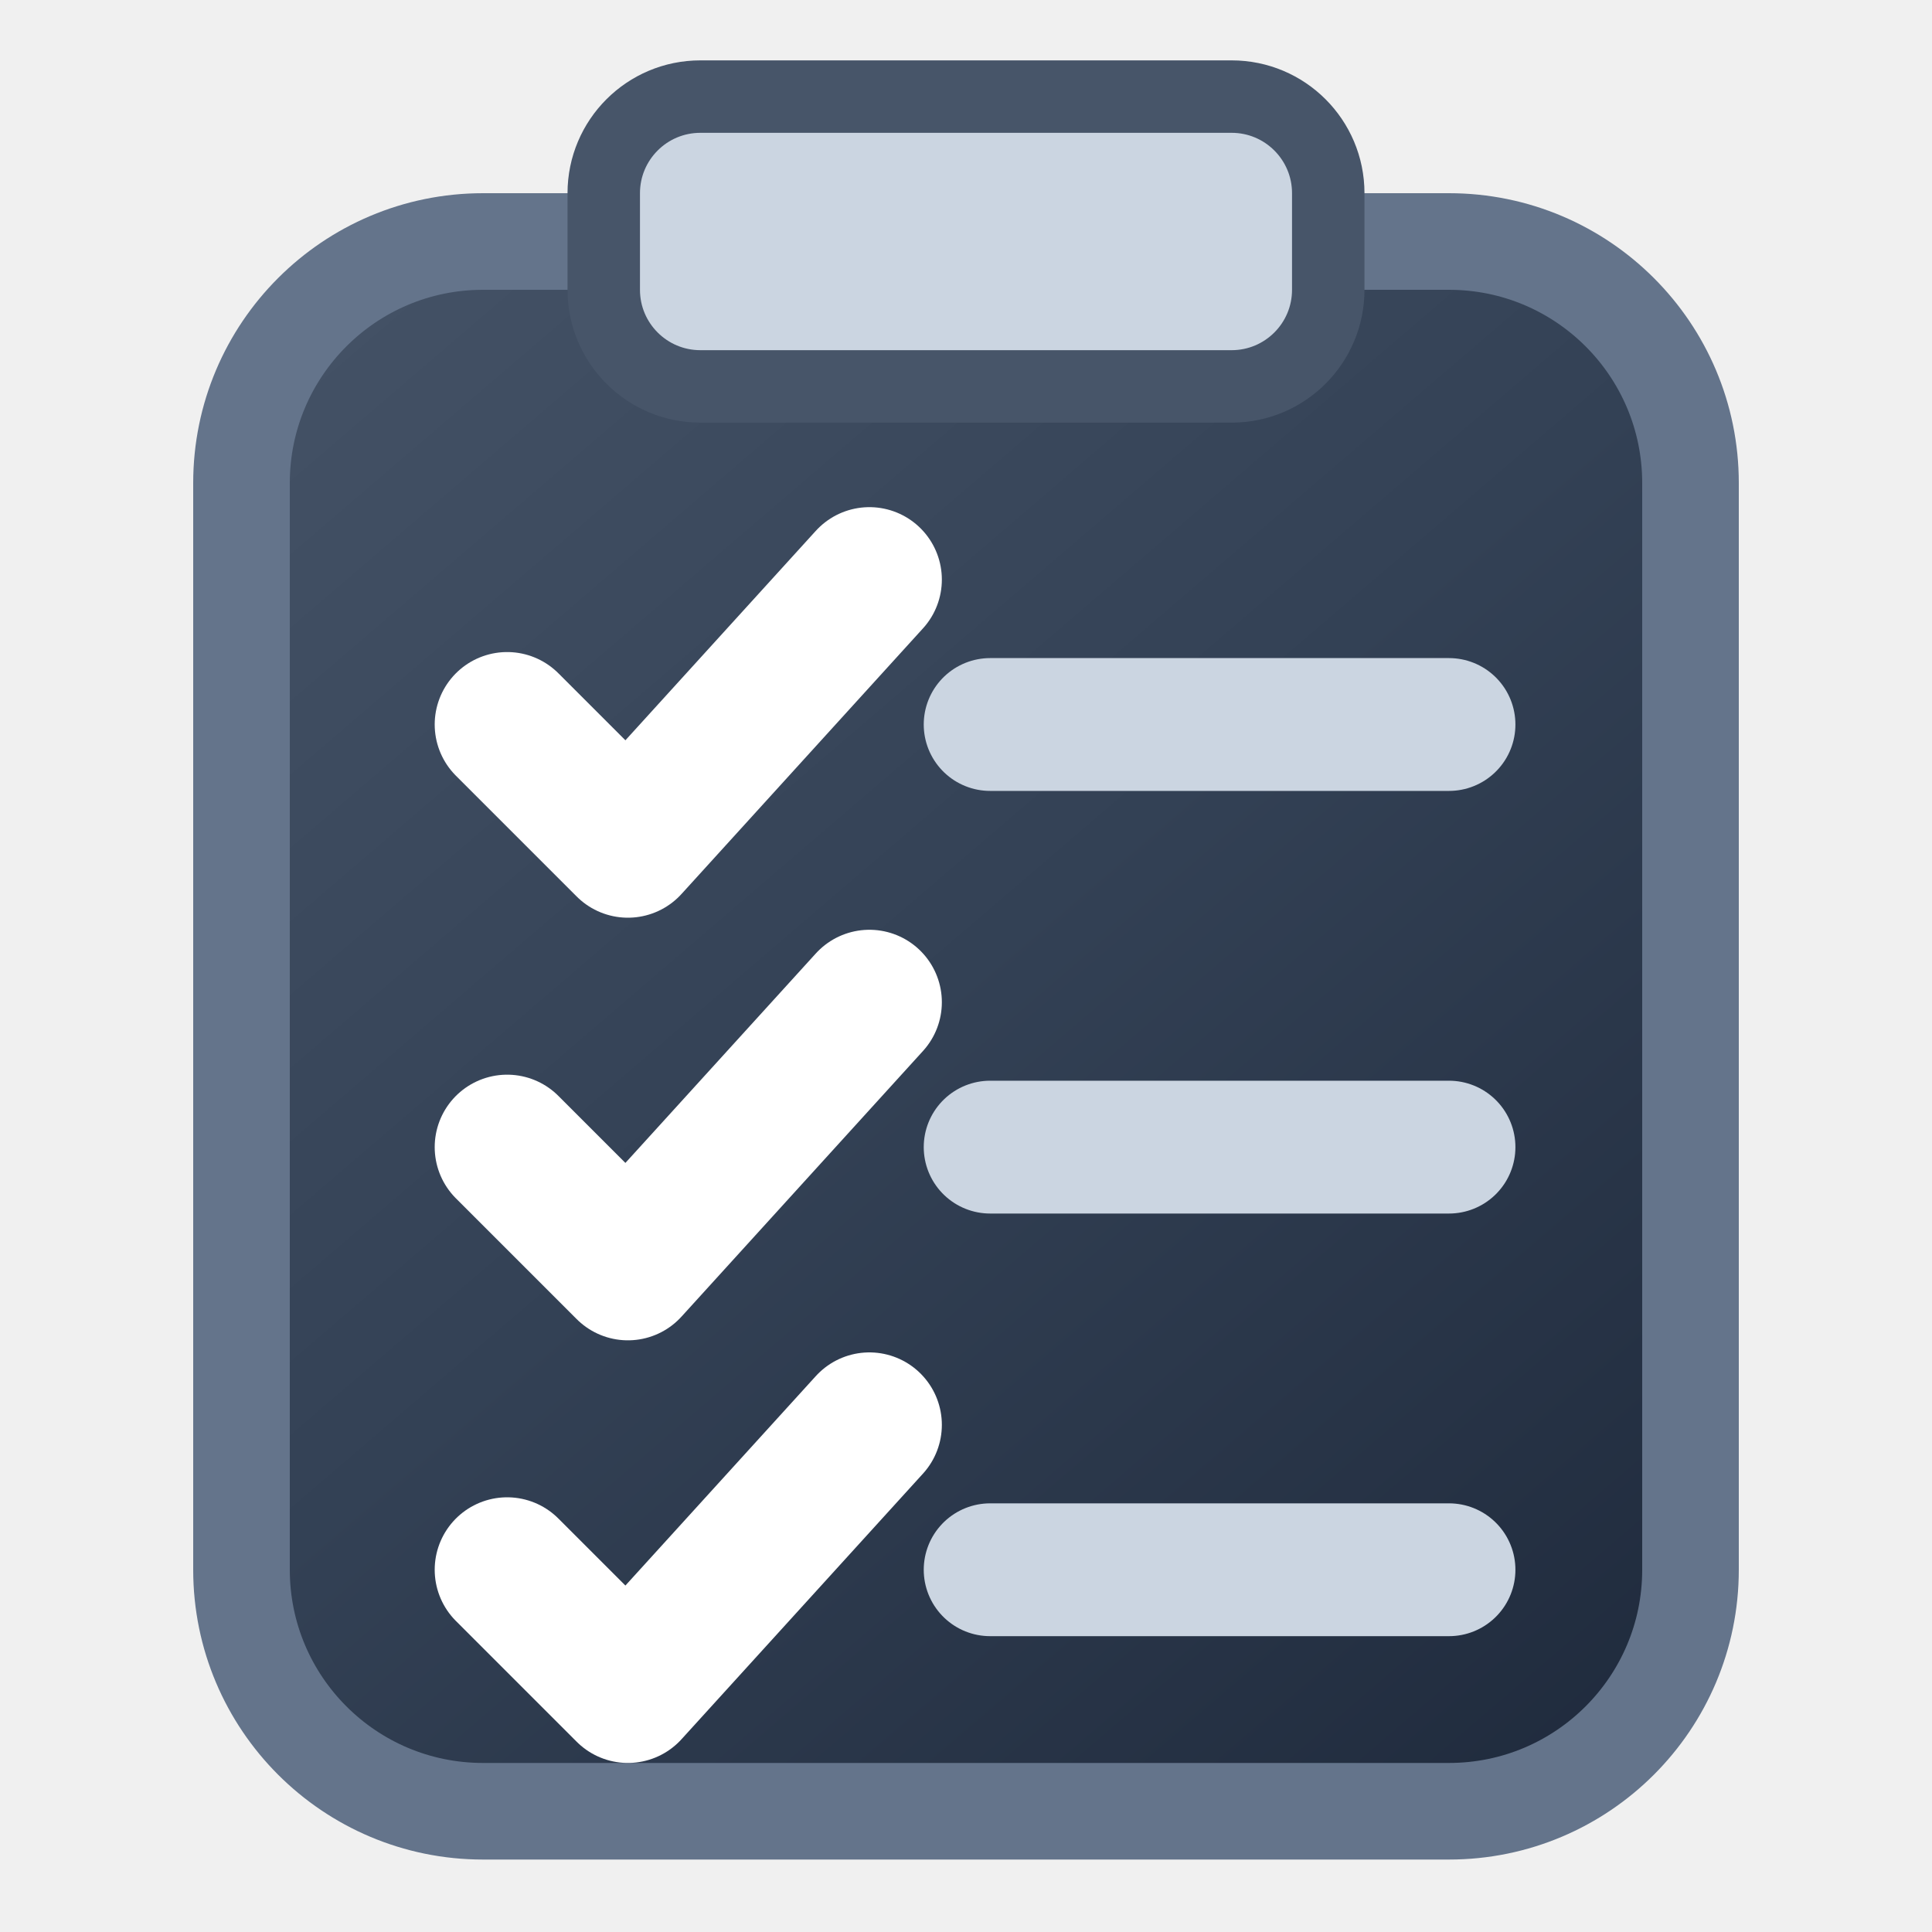
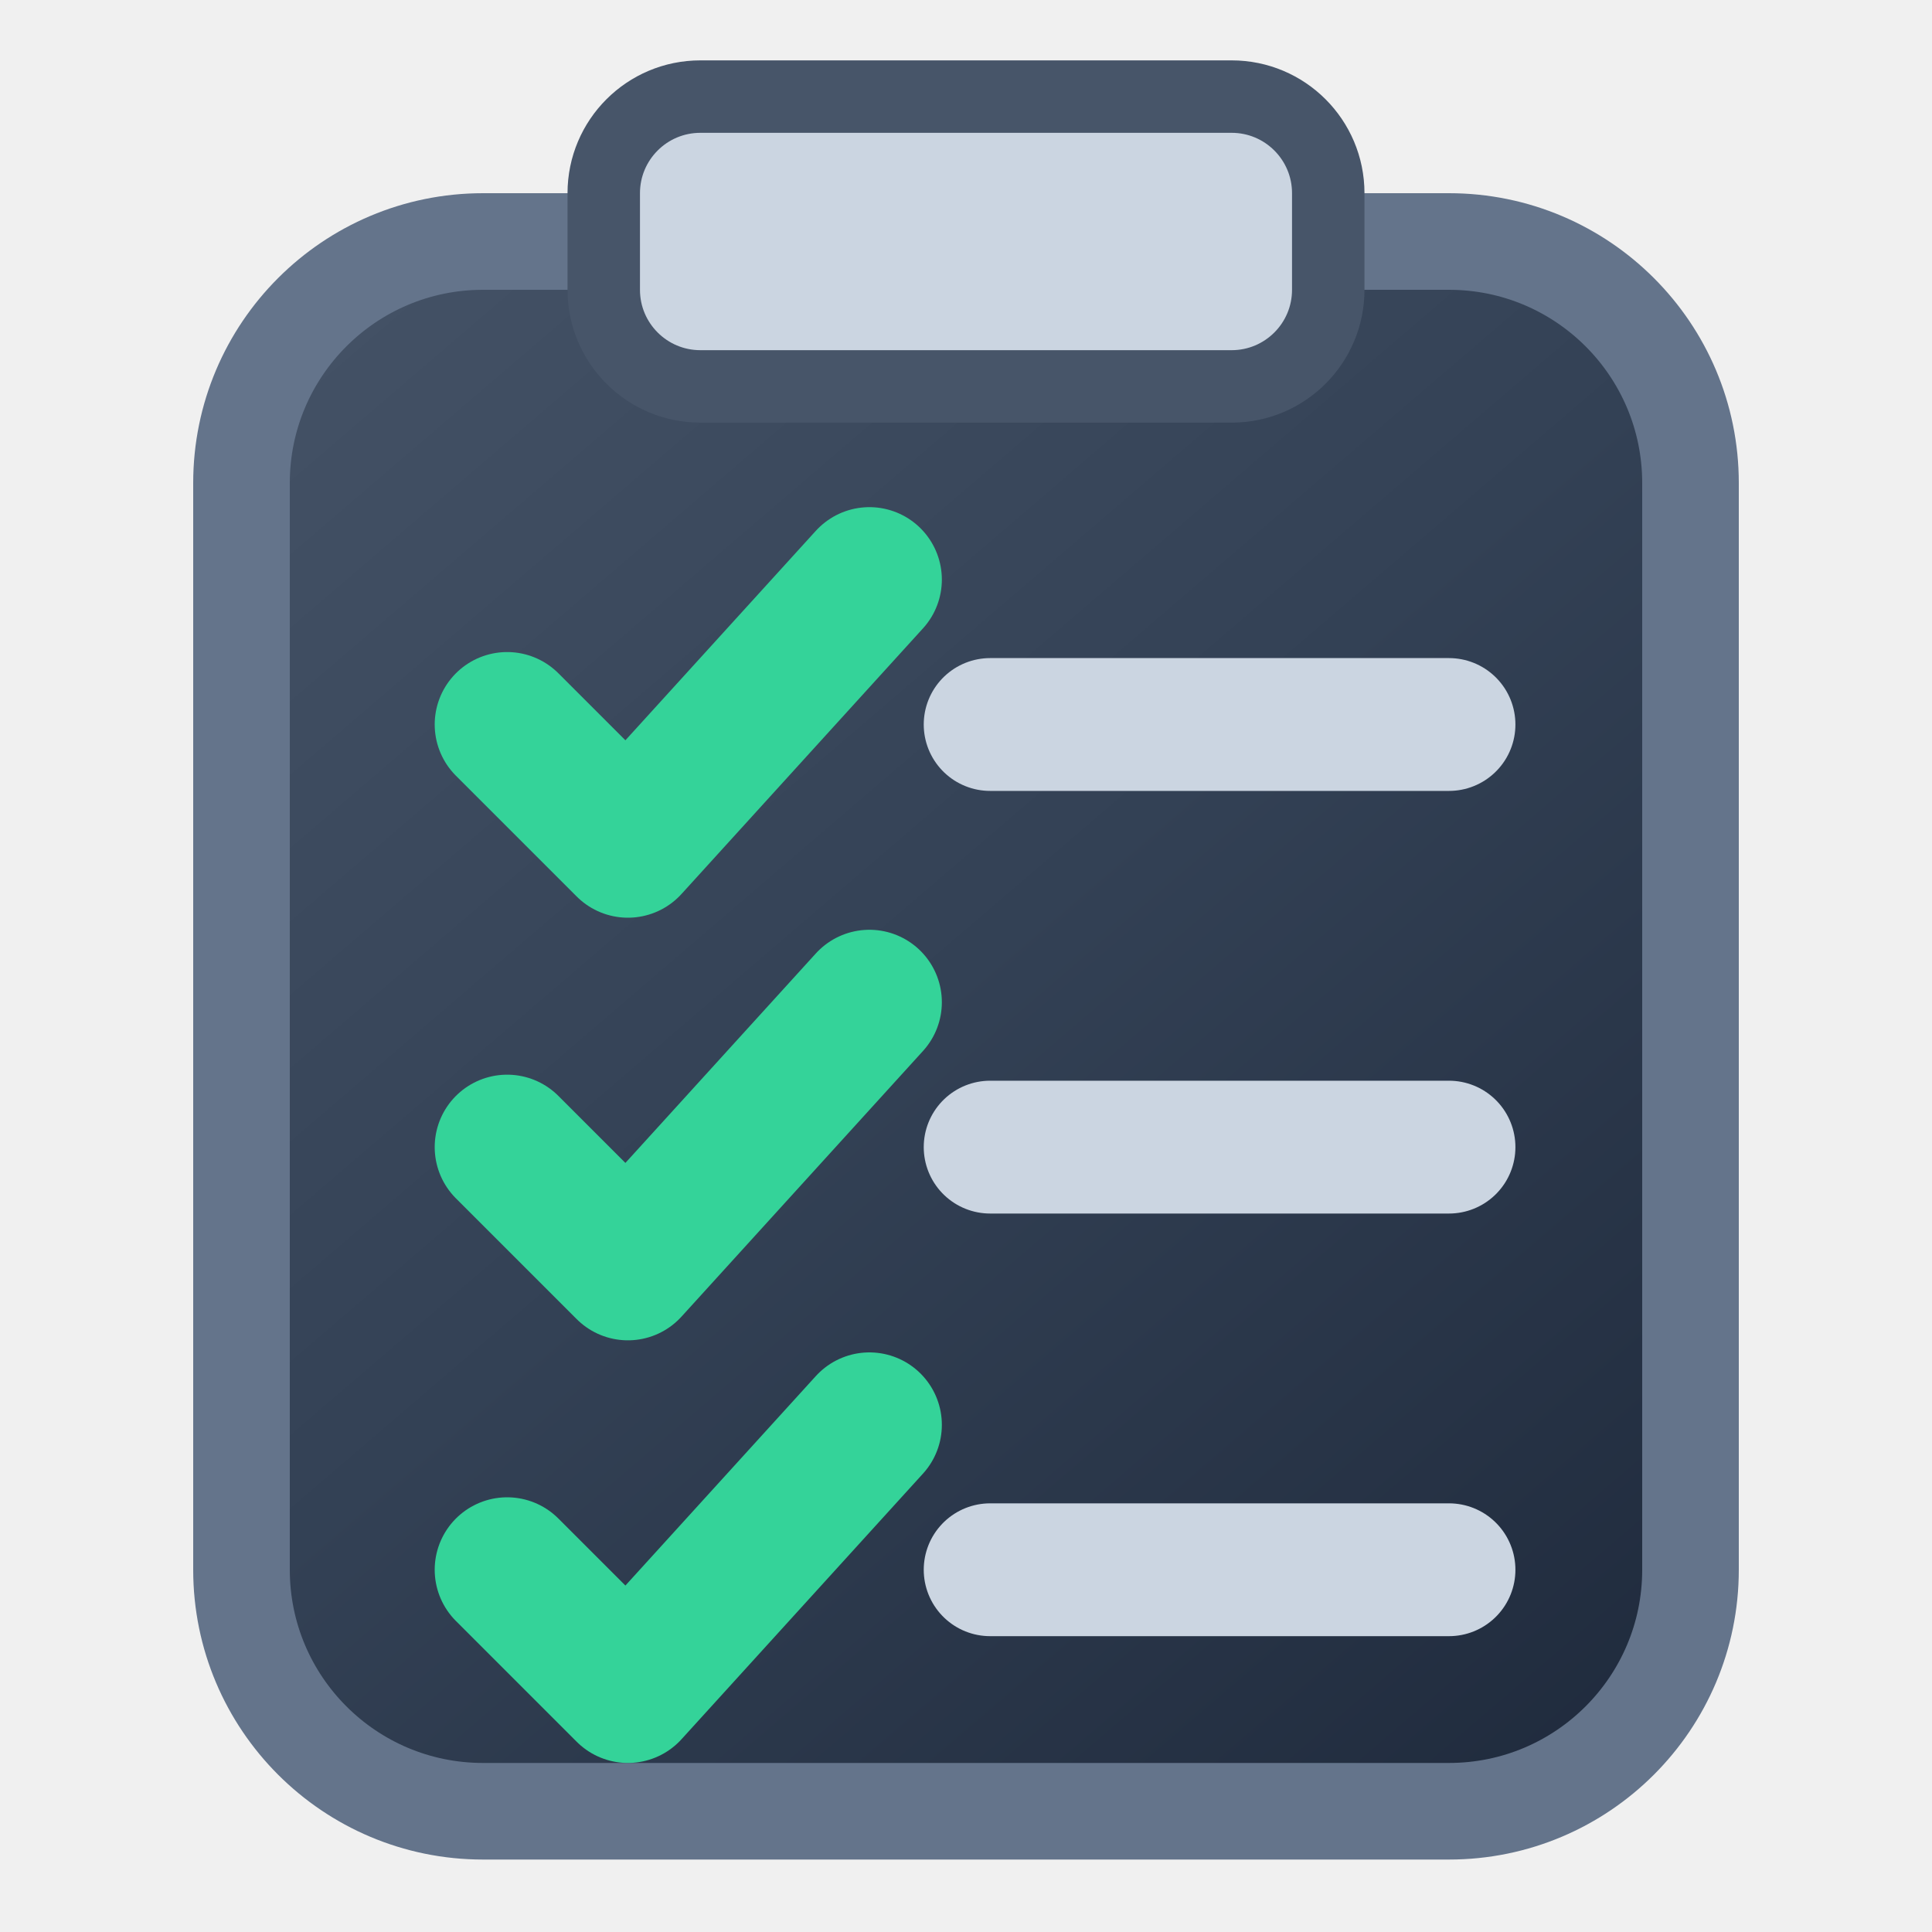
<svg xmlns="http://www.w3.org/2000/svg" width="16" height="16" viewBox="0 0 16 16" fill="none">
  <defs>
-     <linearGradient id="cBoardGrad" x1="2" y1="1" x2="14" y2="15" gradientUnits="userSpaceOnUse">
+     <linearGradient id="boardGrad" x1="2" y1="1" x2="14" y2="15" gradientUnits="userSpaceOnUse">
      <stop offset="0%" stop-color="#475569" />
      <stop offset="50%" stop-color="#334155" />
      <stop offset="100%" stop-color="#1e293b" />
    </linearGradient>
  </defs>
-   <rect x="2.0" y="2.0" width="12.0" height="13.0" rx="2.0" fill="url(#cBoardGrad)" stroke="#64748b" stroke-width="0.8" />
+   <rect x="2.0" y="2.0" width="12.0" height="13.0" rx="2.0" fill="url(#boardGrad)" stroke="#64748b" stroke-width="0.8" />
  <rect x="5.0" y="0.8" width="6.0" height="2.4" rx="0.8" fill="#cbd5e1" stroke="#475569" stroke-width="0.6" />
-   <path d="M4.2 6.0L5.2 7.0L7.2 4.8" stroke="#ffffff" stroke-width="1.2" stroke-linecap="round" stroke-linejoin="round" />
+   <path d="M4.2 6.0L5.2 7.0L7.2 4.8" stroke="#34d399" stroke-width="1.2" stroke-linecap="round" stroke-linejoin="round" />
  <line x1="8.2" y1="6.0" x2="12.0" y2="6.0" stroke="#cbd5e1" stroke-width="1.1" stroke-linecap="round" />
-   <path d="M4.2 9.5L5.2 10.5L7.2 8.3" stroke="#ffffff" stroke-width="1.2" stroke-linecap="round" stroke-linejoin="round" />
+   <path d="M4.2 9.5L5.2 10.5L7.2 8.3" stroke="#34d399" stroke-width="1.2" stroke-linecap="round" stroke-linejoin="round" />
  <line x1="8.2" y1="9.5" x2="12.0" y2="9.5" stroke="#cbd5e1" stroke-width="1.1" stroke-linecap="round" />
-   <path d="M4.2 13.0L5.2 14.0L7.2 11.8" stroke="#ffffff" stroke-width="1.2" stroke-linecap="round" stroke-linejoin="round" />
+   <path d="M4.2 13.0L5.2 14.0L7.2 11.8" stroke="#34d399" stroke-width="1.2" stroke-linecap="round" stroke-linejoin="round" />
  <line x1="8.2" y1="13.0" x2="12.0" y2="13.0" stroke="#cbd5e1" stroke-width="1.1" stroke-linecap="round" />
</svg>
